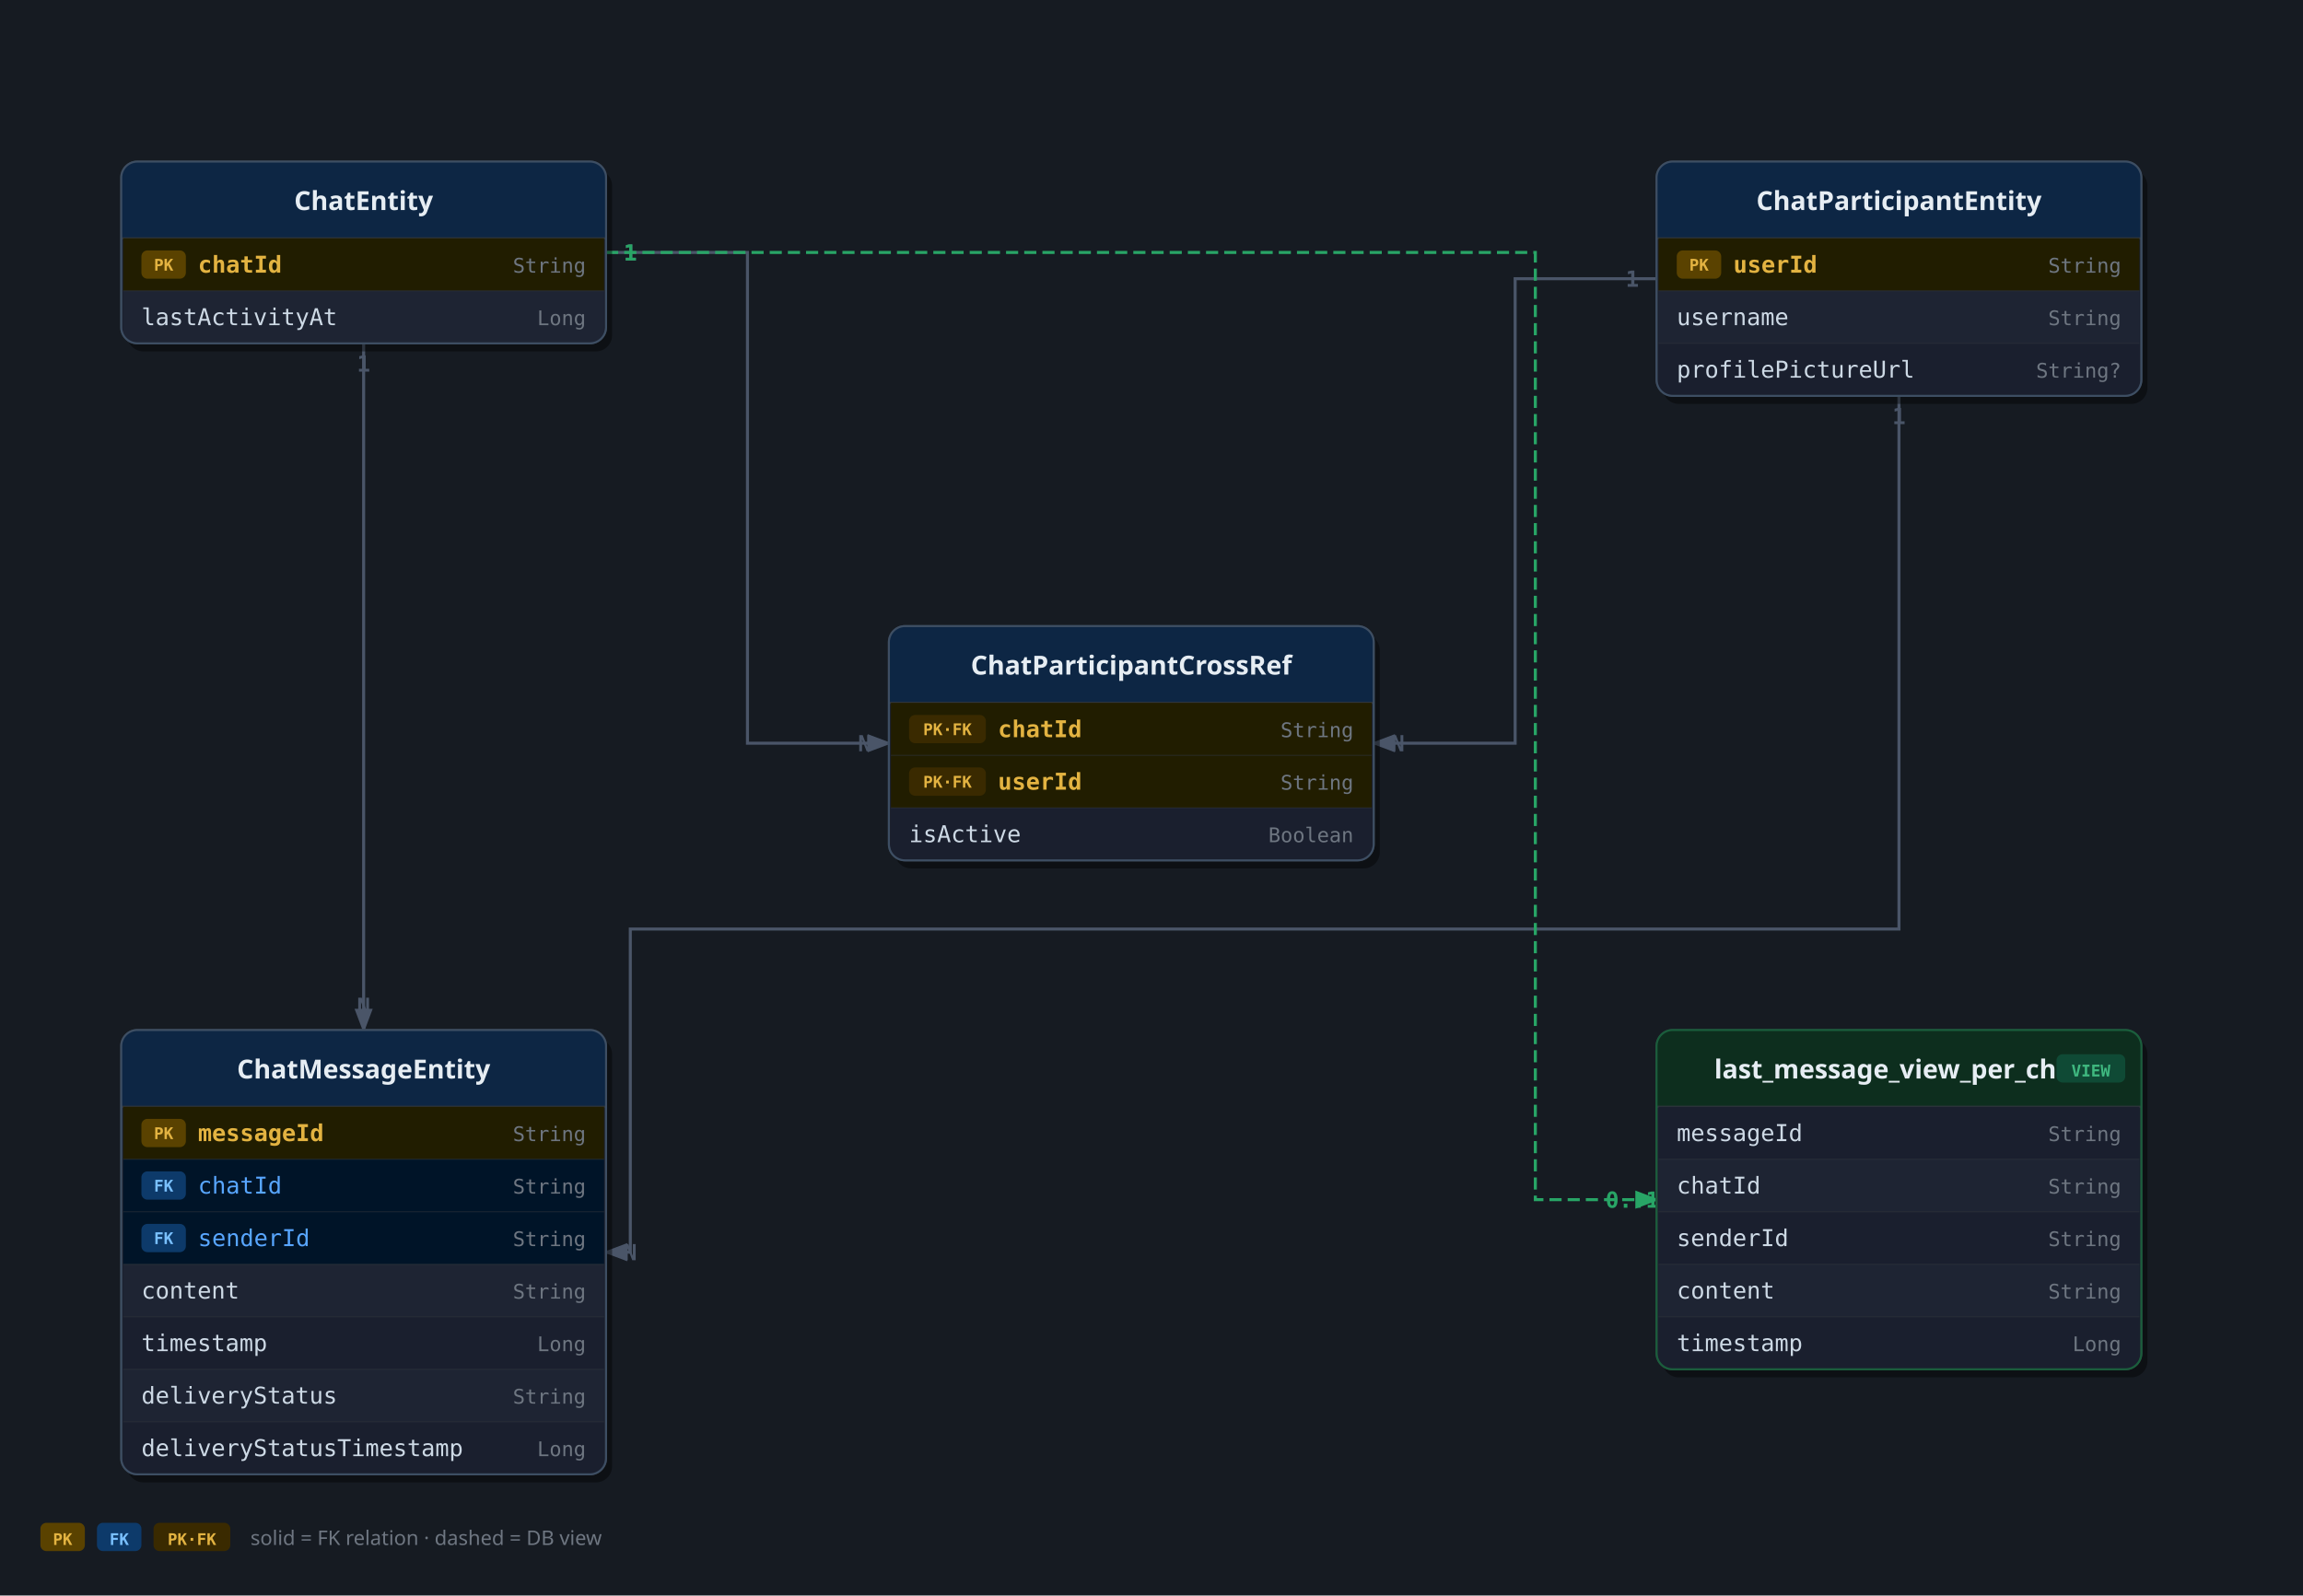
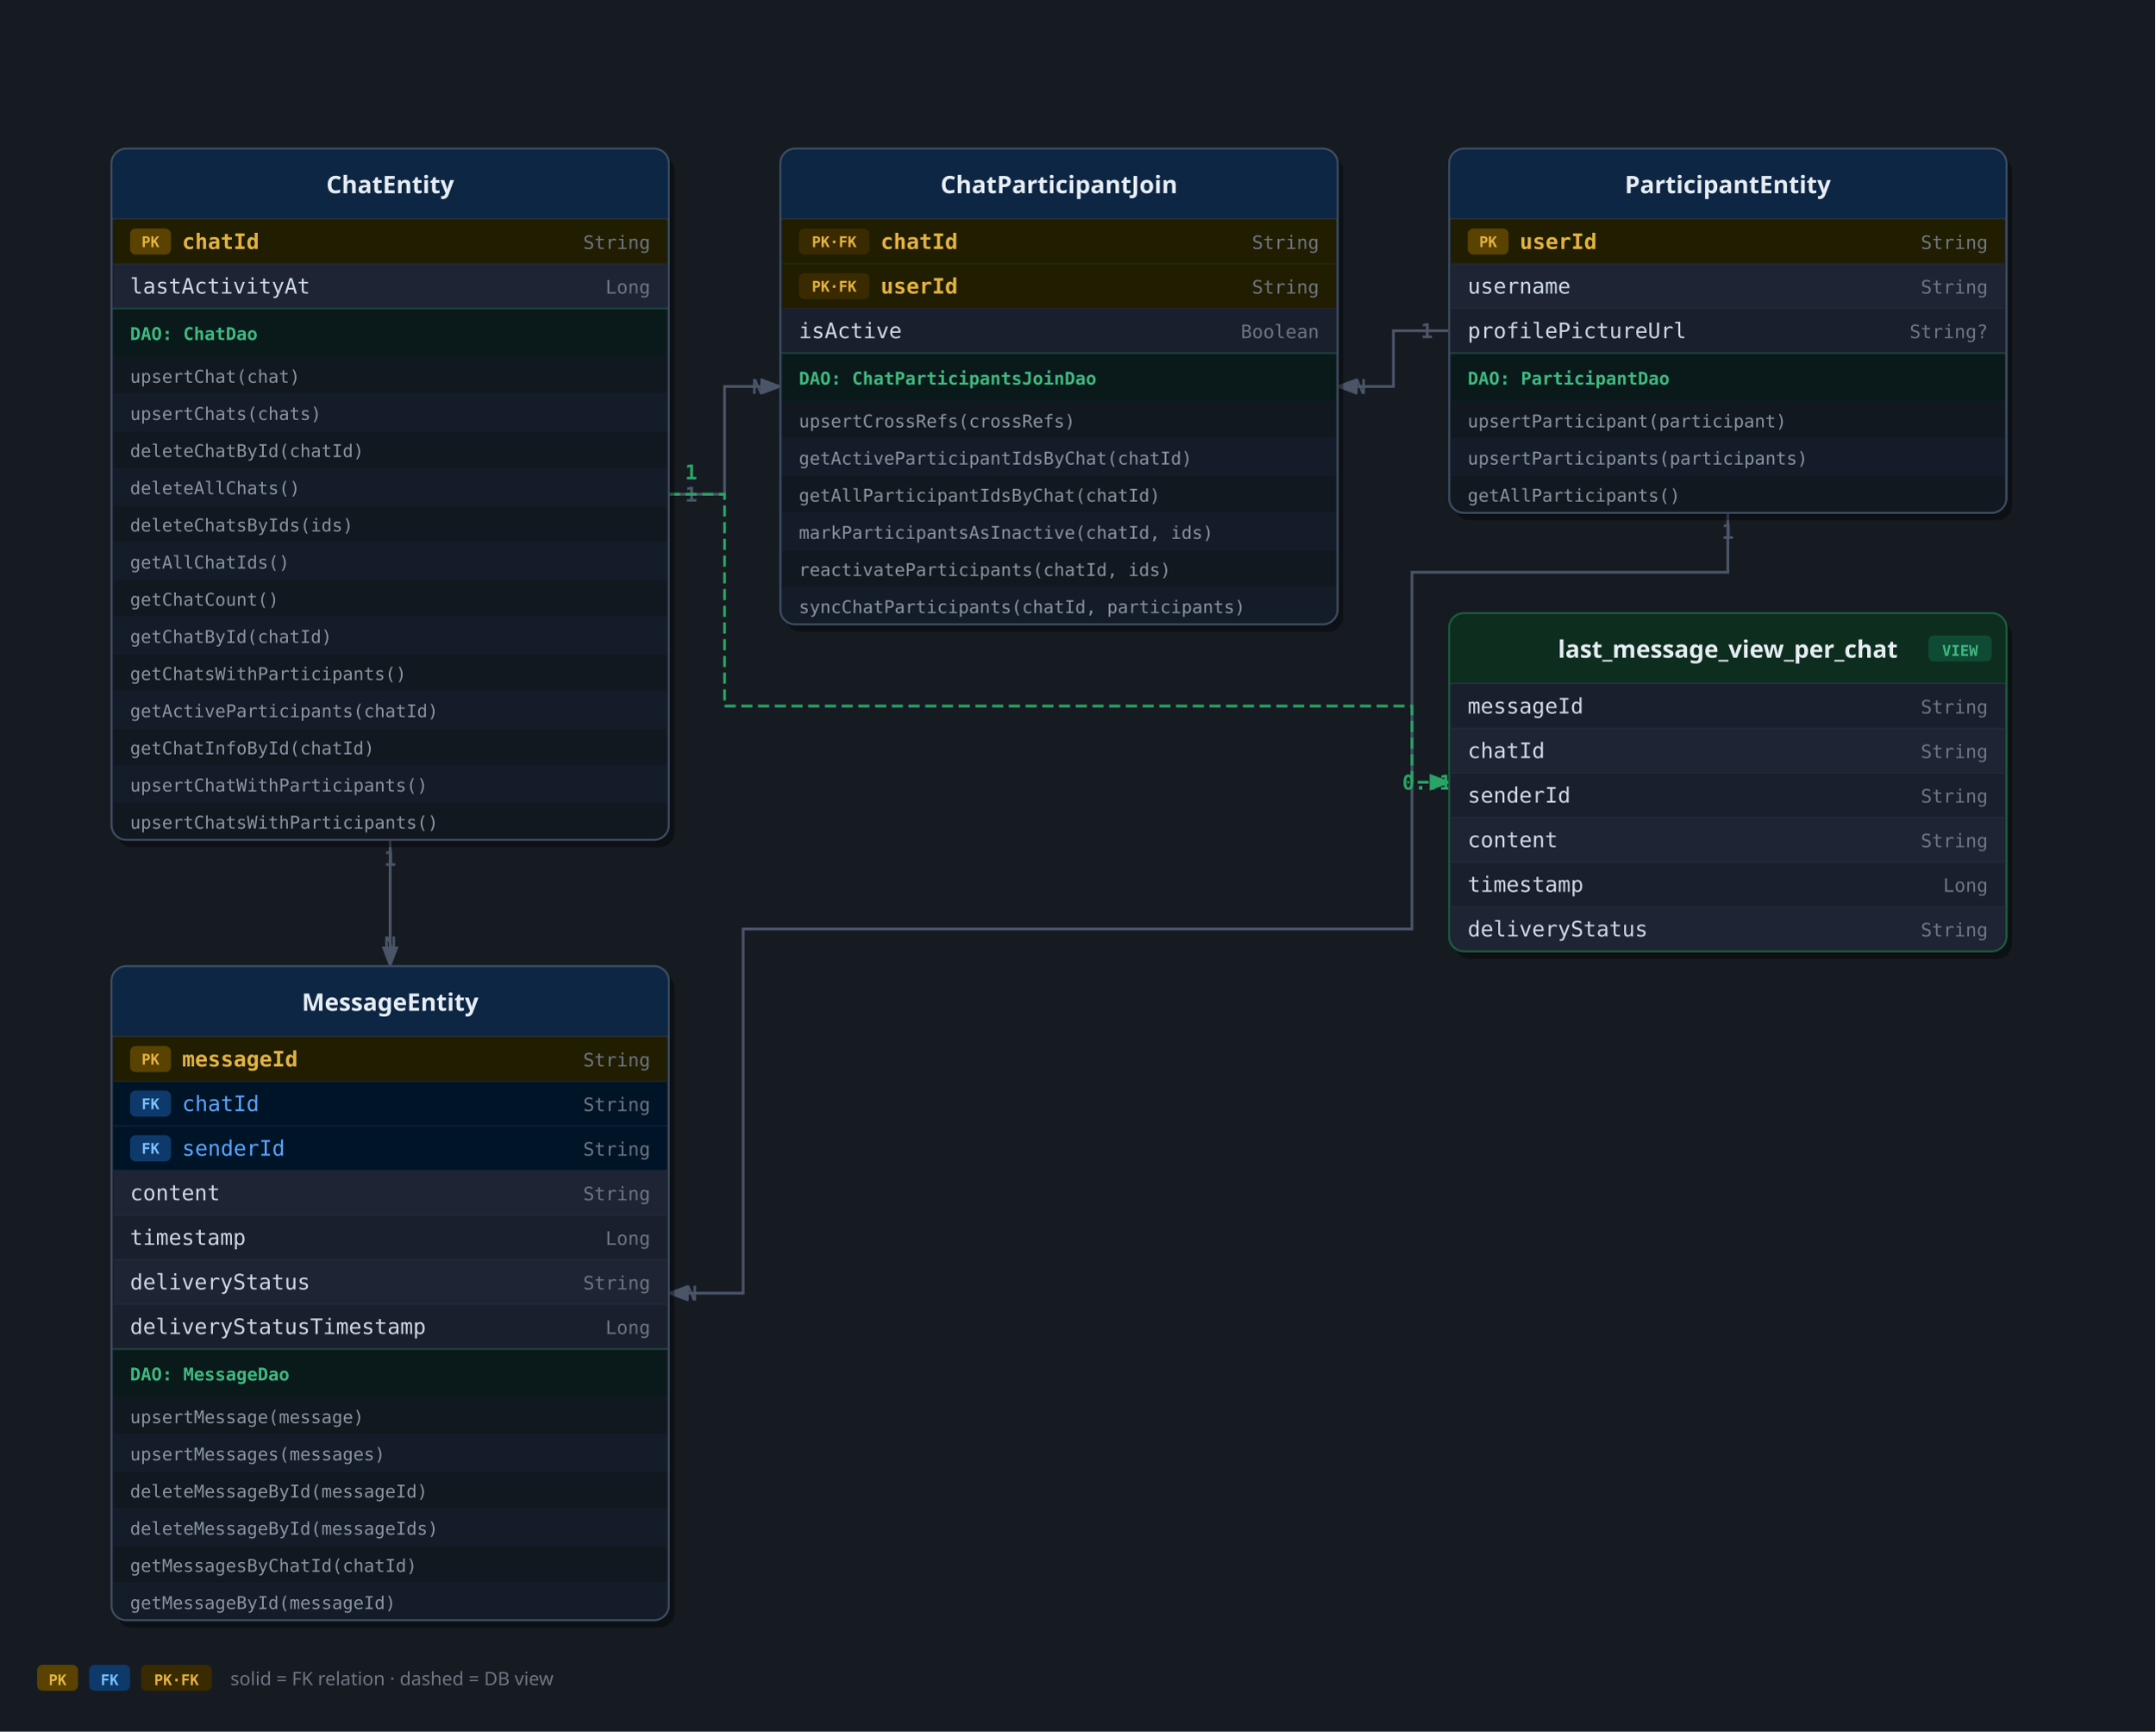
- <svg xmlns="http://www.w3.org/2000/svg" width="1140" height="790" viewBox="0 0 1140 790">
+ <svg xmlns="http://www.w3.org/2000/svg" width="1160" height="932" viewBox="0 0 1160 932">
  <defs>
    <marker id="aFk" markerWidth="8" markerHeight="8" refX="7" refY="3" orient="auto">
      <path d="M0,0 L0,6 L8,3 z" fill="#4a5568" />
    </marker>
    <marker id="aVw" markerWidth="8" markerHeight="8" refX="7" refY="3" orient="auto">
      <path d="M0,0 L0,6 L8,3 z" fill="#28a566" />
    </marker>
    <clipPath id="cchat">
-       <rect x="60" y="80" width="240" height="90" rx="8" />
+       <rect x="60" y="80" width="300" height="372" rx="8" />
    </clipPath>
    <clipPath id="cparticipant">
-       <rect x="820" y="80" width="240" height="116" rx="8" />
-     </clipPath>
-     <clipPath id="ccrossref">
-       <rect x="440" y="310" width="240" height="116" rx="8" />
+       <rect x="780" y="80" width="300" height="196" rx="8" />
+     </clipPath>
+     <clipPath id="cjoin">
+       <rect x="420" y="80" width="300" height="256" rx="8" />
    </clipPath>
    <clipPath id="cmessage">
-       <rect x="60" y="510" width="240" height="220" rx="8" />
+       <rect x="60" y="520" width="300" height="352" rx="8" />
    </clipPath>
    <clipPath id="clastmsg">
-       <rect x="820" y="510" width="240" height="168" rx="8" />
+       <rect x="780" y="330" width="300" height="182" rx="8" />
    </clipPath>
  </defs>
-   <rect width="1140" height="790" fill="#161b22" />
-   <path d="M300,125 L370,125 L370,368 L440,368" stroke="#4a5568" stroke-width="1.5" fill="none" marker-end="url(#aFk)" />
-   <text x="312" y="129" fill="#4a5568" font-size="11" font-family="monospace" font-weight="700" text-anchor="middle">1</text>
-   <text x="428" y="372" fill="#4a5568" font-size="11" font-family="monospace" font-weight="700" text-anchor="middle">N</text>
-   <path d="M820,138 L750,138 L750,368 L680,368" stroke="#4a5568" stroke-width="1.5" fill="none" marker-end="url(#aFk)" />
-   <text x="808" y="142" fill="#4a5568" font-size="11" font-family="monospace" font-weight="700" text-anchor="middle">1</text>
-   <text x="692" y="372" fill="#4a5568" font-size="11" font-family="monospace" font-weight="700" text-anchor="middle">N</text>
-   <path d="M180,170 L180,510" stroke="#4a5568" stroke-width="1.5" fill="none" marker-end="url(#aFk)" />
-   <text x="180" y="184" fill="#4a5568" font-size="11" font-family="monospace" font-weight="700" text-anchor="middle">1</text>
-   <text x="180" y="502" fill="#4a5568" font-size="11" font-family="monospace" font-weight="700" text-anchor="middle">N</text>
-   <path d="M940,196 L940,460 L312,460 L312,620 L300,620" stroke="#4a5568" stroke-width="1.5" fill="none" marker-end="url(#aFk)" />
-   <text x="940" y="210" fill="#4a5568" font-size="11" font-family="monospace" font-weight="700" text-anchor="middle">1</text>
-   <text x="312" y="624" fill="#4a5568" font-size="11" font-family="monospace" font-weight="700" text-anchor="middle">N</text>
-   <path d="M300,125 L760,125 L760,594 L820,594" stroke="#28a566" stroke-width="1.5" fill="none" stroke-dasharray="6,3" marker-end="url(#aVw)" />
-   <text x="312" y="129" fill="#28a566" font-size="11" font-family="monospace" font-weight="700" text-anchor="middle">1</text>
-   <text x="808" y="598" fill="#28a566" font-size="11" font-family="monospace" font-weight="700" text-anchor="middle">0..1</text>
-   <rect x="63" y="84" width="240" height="90" rx="8" fill="#000000" fill-opacity="0.4" />
-   <rect x="60" y="80" width="240" height="90" rx="8" fill="#1a1f2e" stroke="#30363d" stroke-width="1" />
-   <rect x="60" y="80" width="240" height="38" fill="#0d2644" clip-path="url(#cchat)" />
-   <text x="180" y="104" fill="#e6edf3" font-size="13" font-family="system-ui, sans-serif" font-weight="600" text-anchor="middle">ChatEntity</text>
-   <line x1="60" y1="118" x2="300" y2="118" stroke="#30363d" stroke-width="1" />
-   <rect x="61" y="118" width="238" height="26" fill="#211d00" />
-   <rect x="70" y="124" width="22" height="14" rx="3" fill="#5a4200" />
-   <text x="81" y="134" fill="#e3b341" font-size="8" font-family="monospace" font-weight="700" text-anchor="middle">PK</text>
-   <text x="98" y="135" fill="#e3b341" font-size="11.5" font-family="system-ui, monospace, sans-serif" font-weight="600">chatId</text>
-   <text x="290" y="135" fill="#6e7681" font-size="10" font-family="monospace" text-anchor="end">String</text>
-   <rect x="61" y="144" width="238" height="26" fill="#1e2433" clip-path="url(#cchat)" />
-   <line x1="61" y1="144" x2="299" y2="144" stroke="#30363d" stroke-width="0.5" opacity="0.5" />
-   <text x="70" y="161" fill="#cdd9e5" font-size="11.5" font-family="system-ui, monospace, sans-serif" font-weight="400">lastActivityAt</text>
-   <text x="290" y="161" fill="#6e7681" font-size="10" font-family="monospace" text-anchor="end">Long</text>
-   <rect x="60" y="80" width="240" height="90" rx="8" fill="none" stroke="#3d4e63" stroke-width="1" />
-   <rect x="823" y="84" width="240" height="116" rx="8" fill="#000000" fill-opacity="0.4" />
-   <rect x="820" y="80" width="240" height="116" rx="8" fill="#1a1f2e" stroke="#30363d" stroke-width="1" />
-   <rect x="820" y="80" width="240" height="38" fill="#0d2644" clip-path="url(#cparticipant)" />
-   <text x="940" y="104" fill="#e6edf3" font-size="13" font-family="system-ui, sans-serif" font-weight="600" text-anchor="middle">ChatParticipantEntity</text>
-   <line x1="820" y1="118" x2="1060" y2="118" stroke="#30363d" stroke-width="1" />
-   <rect x="821" y="118" width="238" height="26" fill="#211d00" />
-   <rect x="830" y="124" width="22" height="14" rx="3" fill="#5a4200" />
-   <text x="841" y="134" fill="#e3b341" font-size="8" font-family="monospace" font-weight="700" text-anchor="middle">PK</text>
-   <text x="858" y="135" fill="#e3b341" font-size="11.5" font-family="system-ui, monospace, sans-serif" font-weight="600">userId</text>
-   <text x="1050" y="135" fill="#6e7681" font-size="10" font-family="monospace" text-anchor="end">String</text>
-   <rect x="821" y="144" width="238" height="26" fill="#1e2433" />
-   <line x1="821" y1="144" x2="1059" y2="144" stroke="#30363d" stroke-width="0.5" opacity="0.5" />
-   <text x="830" y="161" fill="#cdd9e5" font-size="11.5" font-family="system-ui, monospace, sans-serif" font-weight="400">username</text>
-   <text x="1050" y="161" fill="#6e7681" font-size="10" font-family="monospace" text-anchor="end">String</text>
-   <rect x="821" y="170" width="238" height="26" fill="#1a1f2e" clip-path="url(#cparticipant)" />
-   <line x1="821" y1="170" x2="1059" y2="170" stroke="#30363d" stroke-width="0.5" opacity="0.5" />
-   <text x="830" y="187" fill="#cdd9e5" font-size="11.5" font-family="system-ui, monospace, sans-serif" font-weight="400">profilePictureUrl</text>
-   <text x="1050" y="187" fill="#6e7681" font-size="10" font-family="monospace" text-anchor="end">String?</text>
-   <rect x="820" y="80" width="240" height="116" rx="8" fill="none" stroke="#3d4e63" stroke-width="1" />
-   <rect x="443" y="314" width="240" height="116" rx="8" fill="#000000" fill-opacity="0.4" />
-   <rect x="440" y="310" width="240" height="116" rx="8" fill="#1a1f2e" stroke="#30363d" stroke-width="1" />
-   <rect x="440" y="310" width="240" height="38" fill="#0d2644" clip-path="url(#ccrossref)" />
-   <text x="560" y="334" fill="#e6edf3" font-size="13" font-family="system-ui, sans-serif" font-weight="600" text-anchor="middle">ChatParticipantCrossRef</text>
-   <line x1="440" y1="348" x2="680" y2="348" stroke="#30363d" stroke-width="1" />
-   <rect x="441" y="348" width="238" height="26" fill="#211d00" />
-   <rect x="450" y="354" width="38" height="14" rx="3" fill="#3a2a00" />
-   <text x="469" y="364" fill="#e3b341" font-size="8" font-family="monospace" font-weight="700" text-anchor="middle">PK·FK</text>
-   <text x="494" y="365" fill="#e3b341" font-size="11.5" font-family="system-ui, monospace, sans-serif" font-weight="600">chatId</text>
-   <text x="670" y="365" fill="#6e7681" font-size="10" font-family="monospace" text-anchor="end">String</text>
-   <rect x="441" y="374" width="238" height="26" fill="#211d00" />
-   <line x1="441" y1="374" x2="679" y2="374" stroke="#30363d" stroke-width="0.5" opacity="0.5" />
-   <rect x="450" y="380" width="38" height="14" rx="3" fill="#3a2a00" />
-   <text x="469" y="390" fill="#e3b341" font-size="8" font-family="monospace" font-weight="700" text-anchor="middle">PK·FK</text>
-   <text x="494" y="391" fill="#e3b341" font-size="11.5" font-family="system-ui, monospace, sans-serif" font-weight="600">userId</text>
-   <text x="670" y="391" fill="#6e7681" font-size="10" font-family="monospace" text-anchor="end">String</text>
-   <rect x="441" y="400" width="238" height="26" fill="#1a1f2e" clip-path="url(#ccrossref)" />
-   <line x1="441" y1="400" x2="679" y2="400" stroke="#30363d" stroke-width="0.5" opacity="0.5" />
-   <text x="450" y="417" fill="#cdd9e5" font-size="11.5" font-family="system-ui, monospace, sans-serif" font-weight="400">isActive</text>
-   <text x="670" y="417" fill="#6e7681" font-size="10" font-family="monospace" text-anchor="end">Boolean</text>
-   <rect x="440" y="310" width="240" height="116" rx="8" fill="none" stroke="#3d4e63" stroke-width="1" />
-   <rect x="63" y="514" width="240" height="220" rx="8" fill="#000000" fill-opacity="0.4" />
-   <rect x="60" y="510" width="240" height="220" rx="8" fill="#1a1f2e" stroke="#30363d" stroke-width="1" />
-   <rect x="60" y="510" width="240" height="38" fill="#0d2644" clip-path="url(#cmessage)" />
-   <text x="180" y="534" fill="#e6edf3" font-size="13" font-family="system-ui, sans-serif" font-weight="600" text-anchor="middle">ChatMessageEntity</text>
-   <line x1="60" y1="548" x2="300" y2="548" stroke="#30363d" stroke-width="1" />
-   <rect x="61" y="548" width="238" height="26" fill="#211d00" />
-   <rect x="70" y="554" width="22" height="14" rx="3" fill="#5a4200" />
-   <text x="81" y="564" fill="#e3b341" font-size="8" font-family="monospace" font-weight="700" text-anchor="middle">PK</text>
-   <text x="98" y="565" fill="#e3b341" font-size="11.5" font-family="system-ui, monospace, sans-serif" font-weight="600">messageId</text>
-   <text x="290" y="565" fill="#6e7681" font-size="10" font-family="monospace" text-anchor="end">String</text>
-   <rect x="61" y="574" width="238" height="26" fill="#001428" />
-   <line x1="61" y1="574" x2="299" y2="574" stroke="#30363d" stroke-width="0.5" opacity="0.5" />
-   <rect x="70" y="580" width="22" height="14" rx="3" fill="#0d3a6a" />
-   <text x="81" y="590" fill="#79c0ff" font-size="8" font-family="monospace" font-weight="700" text-anchor="middle">FK</text>
-   <text x="98" y="591" fill="#58a6ff" font-size="11.5" font-family="system-ui, monospace, sans-serif" font-weight="400">chatId</text>
-   <text x="290" y="591" fill="#6e7681" font-size="10" font-family="monospace" text-anchor="end">String</text>
-   <rect x="61" y="600" width="238" height="26" fill="#001428" />
-   <line x1="61" y1="600" x2="299" y2="600" stroke="#30363d" stroke-width="0.5" opacity="0.5" />
-   <rect x="70" y="606" width="22" height="14" rx="3" fill="#0d3a6a" />
-   <text x="81" y="616" fill="#79c0ff" font-size="8" font-family="monospace" font-weight="700" text-anchor="middle">FK</text>
-   <text x="98" y="617" fill="#58a6ff" font-size="11.5" font-family="system-ui, monospace, sans-serif" font-weight="400">senderId</text>
-   <text x="290" y="617" fill="#6e7681" font-size="10" font-family="monospace" text-anchor="end">String</text>
-   <rect x="61" y="626" width="238" height="26" fill="#1e2433" />
-   <line x1="61" y1="626" x2="299" y2="626" stroke="#30363d" stroke-width="0.5" opacity="0.5" />
-   <text x="70" y="643" fill="#cdd9e5" font-size="11.5" font-family="system-ui, monospace, sans-serif" font-weight="400">content</text>
-   <text x="290" y="643" fill="#6e7681" font-size="10" font-family="monospace" text-anchor="end">String</text>
-   <rect x="61" y="652" width="238" height="26" fill="#1a1f2e" />
-   <line x1="61" y1="652" x2="299" y2="652" stroke="#30363d" stroke-width="0.5" opacity="0.5" />
-   <text x="70" y="669" fill="#cdd9e5" font-size="11.5" font-family="system-ui, monospace, sans-serif" font-weight="400">timestamp</text>
-   <text x="290" y="669" fill="#6e7681" font-size="10" font-family="monospace" text-anchor="end">Long</text>
-   <rect x="61" y="678" width="238" height="26" fill="#1e2433" />
-   <line x1="61" y1="678" x2="299" y2="678" stroke="#30363d" stroke-width="0.5" opacity="0.5" />
-   <text x="70" y="695" fill="#cdd9e5" font-size="11.5" font-family="system-ui, monospace, sans-serif" font-weight="400">deliveryStatus</text>
-   <text x="290" y="695" fill="#6e7681" font-size="10" font-family="monospace" text-anchor="end">String</text>
-   <rect x="61" y="704" width="238" height="26" fill="#1a1f2e" clip-path="url(#cmessage)" />
-   <line x1="61" y1="704" x2="299" y2="704" stroke="#30363d" stroke-width="0.5" opacity="0.5" />
-   <text x="70" y="721" fill="#cdd9e5" font-size="11.5" font-family="system-ui, monospace, sans-serif" font-weight="400">deliveryStatusTimestamp</text>
-   <text x="290" y="721" fill="#6e7681" font-size="10" font-family="monospace" text-anchor="end">Long</text>
-   <rect x="60" y="510" width="240" height="220" rx="8" fill="none" stroke="#3d4e63" stroke-width="1" />
-   <rect x="823" y="514" width="240" height="168" rx="8" fill="#000000" fill-opacity="0.4" />
-   <rect x="820" y="510" width="240" height="168" rx="8" fill="#1a1f2e" stroke="#30363d" stroke-width="1" />
-   <rect x="820" y="510" width="240" height="38" fill="#0d2e1e" clip-path="url(#clastmsg)" />
-   <text x="940" y="534" fill="#e6edf3" font-size="13" font-family="system-ui, sans-serif" font-weight="600" text-anchor="middle">last_message_view_per_chat</text>
-   <rect x="1018" y="522" width="34" height="14" rx="3" fill="#0f4a35" />
-   <text x="1035" y="533" fill="#3fb980" font-size="8" font-family="monospace" font-weight="700" text-anchor="middle">VIEW</text>
-   <line x1="820" y1="548" x2="1060" y2="548" stroke="#30363d" stroke-width="1" />
-   <rect x="821" y="548" width="238" height="26" fill="#1a1f2e" />
-   <text x="830" y="565" fill="#cdd9e5" font-size="11.5" font-family="system-ui, monospace, sans-serif" font-weight="400">messageId</text>
-   <text x="1050" y="565" fill="#6e7681" font-size="10" font-family="monospace" text-anchor="end">String</text>
-   <rect x="821" y="574" width="238" height="26" fill="#1e2433" />
-   <line x1="821" y1="574" x2="1059" y2="574" stroke="#30363d" stroke-width="0.5" opacity="0.5" />
-   <text x="830" y="591" fill="#cdd9e5" font-size="11.5" font-family="system-ui, monospace, sans-serif" font-weight="400">chatId</text>
-   <text x="1050" y="591" fill="#6e7681" font-size="10" font-family="monospace" text-anchor="end">String</text>
-   <rect x="821" y="600" width="238" height="26" fill="#1a1f2e" />
-   <line x1="821" y1="600" x2="1059" y2="600" stroke="#30363d" stroke-width="0.5" opacity="0.5" />
-   <text x="830" y="617" fill="#cdd9e5" font-size="11.5" font-family="system-ui, monospace, sans-serif" font-weight="400">senderId</text>
-   <text x="1050" y="617" fill="#6e7681" font-size="10" font-family="monospace" text-anchor="end">String</text>
-   <rect x="821" y="626" width="238" height="26" fill="#1e2433" />
-   <line x1="821" y1="626" x2="1059" y2="626" stroke="#30363d" stroke-width="0.5" opacity="0.5" />
-   <text x="830" y="643" fill="#cdd9e5" font-size="11.5" font-family="system-ui, monospace, sans-serif" font-weight="400">content</text>
-   <text x="1050" y="643" fill="#6e7681" font-size="10" font-family="monospace" text-anchor="end">String</text>
-   <rect x="821" y="652" width="238" height="26" fill="#1a1f2e" clip-path="url(#clastmsg)" />
-   <line x1="821" y1="652" x2="1059" y2="652" stroke="#30363d" stroke-width="0.5" opacity="0.5" />
-   <text x="830" y="669" fill="#cdd9e5" font-size="11.5" font-family="system-ui, monospace, sans-serif" font-weight="400">timestamp</text>
-   <text x="1050" y="669" fill="#6e7681" font-size="10" font-family="monospace" text-anchor="end">Long</text>
-   <rect x="820" y="510" width="240" height="168" rx="8" fill="none" stroke="#1a5e3c" stroke-width="1" />
-   <rect x="20" y="754" width="22" height="14" rx="3" fill="#5a4200" />
-   <text x="31" y="765" fill="#e3b341" font-size="8" font-family="monospace" font-weight="700" text-anchor="middle">PK</text>
-   <rect x="48" y="754" width="22" height="14" rx="3" fill="#0d3a6a" />
-   <text x="59" y="765" fill="#79c0ff" font-size="8" font-family="monospace" font-weight="700" text-anchor="middle">FK</text>
-   <rect x="76" y="754" width="38" height="14" rx="3" fill="#3a2a00" />
-   <text x="95" y="765" fill="#e3b341" font-size="8" font-family="monospace" font-weight="700" text-anchor="middle">PK·FK</text>
-   <text x="124" y="765" fill="#6e7681" font-size="10" font-family="system-ui, sans-serif">solid = FK relation · dashed = DB view</text>
+   <rect width="1160" height="932" fill="#161b22" />
+   <path d="M360,266 L390,266 L390,208 L420,208" stroke="#4a5568" stroke-width="1.5" fill="none" marker-end="url(#aFk)" />
+   <text x="372" y="270" fill="#4a5568" font-size="11" font-family="monospace" font-weight="700" text-anchor="middle">1</text>
+   <text x="408" y="212" fill="#4a5568" font-size="11" font-family="monospace" font-weight="700" text-anchor="middle">N</text>
+   <path d="M780,178 L750,178 L750,208 L720,208" stroke="#4a5568" stroke-width="1.5" fill="none" marker-end="url(#aFk)" />
+   <text x="768" y="182" fill="#4a5568" font-size="11" font-family="monospace" font-weight="700" text-anchor="middle">1</text>
+   <text x="732" y="212" fill="#4a5568" font-size="11" font-family="monospace" font-weight="700" text-anchor="middle">N</text>
+   <path d="M210,452 L210,520" stroke="#4a5568" stroke-width="1.5" fill="none" marker-end="url(#aFk)" />
+   <text x="210" y="466" fill="#4a5568" font-size="11" font-family="monospace" font-weight="700" text-anchor="middle">1</text>
+   <text x="210" y="512" fill="#4a5568" font-size="11" font-family="monospace" font-weight="700" text-anchor="middle">N</text>
+   <path d="M930,276 L930,308 L760,308 L760,500 L400,500 L400,696 L360,696" stroke="#4a5568" stroke-width="1.5" fill="none" marker-end="url(#aFk)" />
+   <text x="930" y="290" fill="#4a5568" font-size="11" font-family="monospace" font-weight="700" text-anchor="middle">1</text>
+   <text x="372" y="700" fill="#4a5568" font-size="11" font-family="monospace" font-weight="700" text-anchor="middle">N</text>
+   <path d="M360,266 L390,266 L390,380 L760,380 L760,421 L780,421" stroke="#28a566" stroke-width="1.5" fill="none" stroke-dasharray="6,3" marker-end="url(#aVw)" />
+   <text x="372" y="258" fill="#28a566" font-size="11" font-family="monospace" font-weight="700" text-anchor="middle">1</text>
+   <text x="768" y="425" fill="#28a566" font-size="11" font-family="monospace" font-weight="700" text-anchor="middle">0..1</text>
+   <rect x="63" y="84" width="300" height="372" rx="8" fill="#000000" fill-opacity="0.4" />
+   <rect x="60" y="80" width="300" height="372" rx="8" fill="#1a1f2e" stroke="#30363d" stroke-width="1" />
+   <rect x="60" y="80" width="300" height="38" fill="#0d2644" clip-path="url(#cchat)" />
+   <text x="210" y="104" fill="#e6edf3" font-size="13" font-family="system-ui, sans-serif" font-weight="600" text-anchor="middle">ChatEntity</text>
+   <line x1="60" y1="118" x2="360" y2="118" stroke="#30363d" stroke-width="1" />
+   <rect x="61" y="118" width="298" height="24" fill="#211d00" />
+   <rect x="70" y="123" width="22" height="14" rx="3" fill="#5a4200" />
+   <text x="81" y="133" fill="#e3b341" font-size="8" font-family="monospace" font-weight="700" text-anchor="middle">PK</text>
+   <text x="98" y="134" fill="#e3b341" font-size="11.5" font-family="system-ui, monospace, sans-serif" font-weight="600">chatId</text>
+   <text x="350" y="134" fill="#6e7681" font-size="10" font-family="monospace" text-anchor="end">String</text>
+   <rect x="61" y="142" width="298" height="24" fill="#1e2433" />
+   <line x1="61" y1="142" x2="359" y2="142" stroke="#30363d" stroke-width="0.5" opacity="0.5" />
+   <text x="70" y="158" fill="#cdd9e5" font-size="11.5" font-family="system-ui, monospace, sans-serif" font-weight="400">lastActivityAt</text>
+   <text x="350" y="158" fill="#6e7681" font-size="10" font-family="monospace" text-anchor="end">Long</text>
+   <rect x="61" y="166" width="298" height="26" fill="#0a1a1a" />
+   <line x1="60" y1="166" x2="360" y2="166" stroke="#1e4040" stroke-width="1" />
+   <text x="70" y="183" fill="#3fb980" font-size="9.5" font-family="monospace" font-weight="700">DAO: ChatDao</text>
+   <rect x="61" y="192" width="298" height="20" fill="#111820" />
+   <text x="70" y="206" fill="#8b949e" font-size="9.5" font-family="monospace">upsertChat(chat)</text>
+   <rect x="61" y="212" width="298" height="20" fill="#131c28" />
+   <line x1="61" y1="212" x2="359" y2="212" stroke="#1e2433" stroke-width="0.4" opacity="0.4" />
+   <text x="70" y="226" fill="#8b949e" font-size="9.5" font-family="monospace">upsertChats(chats)</text>
+   <rect x="61" y="232" width="298" height="20" fill="#111820" />
+   <line x1="61" y1="232" x2="359" y2="232" stroke="#1e2433" stroke-width="0.4" opacity="0.4" />
+   <text x="70" y="246" fill="#8b949e" font-size="9.5" font-family="monospace">deleteChatById(chatId)</text>
+   <rect x="61" y="252" width="298" height="20" fill="#131c28" />
+   <line x1="61" y1="252" x2="359" y2="252" stroke="#1e2433" stroke-width="0.4" opacity="0.4" />
+   <text x="70" y="266" fill="#8b949e" font-size="9.5" font-family="monospace">deleteAllChats()</text>
+   <rect x="61" y="272" width="298" height="20" fill="#111820" />
+   <line x1="61" y1="272" x2="359" y2="272" stroke="#1e2433" stroke-width="0.4" opacity="0.4" />
+   <text x="70" y="286" fill="#8b949e" font-size="9.5" font-family="monospace">deleteChatsByIds(ids)</text>
+   <rect x="61" y="292" width="298" height="20" fill="#131c28" />
+   <line x1="61" y1="292" x2="359" y2="292" stroke="#1e2433" stroke-width="0.4" opacity="0.4" />
+   <text x="70" y="306" fill="#8b949e" font-size="9.5" font-family="monospace">getAllChatIds()</text>
+   <rect x="61" y="312" width="298" height="20" fill="#111820" />
+   <line x1="61" y1="312" x2="359" y2="312" stroke="#1e2433" stroke-width="0.4" opacity="0.4" />
+   <text x="70" y="326" fill="#8b949e" font-size="9.5" font-family="monospace">getChatCount()</text>
+   <rect x="61" y="332" width="298" height="20" fill="#131c28" />
+   <line x1="61" y1="332" x2="359" y2="332" stroke="#1e2433" stroke-width="0.4" opacity="0.4" />
+   <text x="70" y="346" fill="#8b949e" font-size="9.5" font-family="monospace">getChatById(chatId)</text>
+   <rect x="61" y="352" width="298" height="20" fill="#111820" />
+   <line x1="61" y1="352" x2="359" y2="352" stroke="#1e2433" stroke-width="0.4" opacity="0.4" />
+   <text x="70" y="366" fill="#8b949e" font-size="9.5" font-family="monospace">getChatsWithParticipants()</text>
+   <rect x="61" y="372" width="298" height="20" fill="#131c28" />
+   <line x1="61" y1="372" x2="359" y2="372" stroke="#1e2433" stroke-width="0.4" opacity="0.4" />
+   <text x="70" y="386" fill="#8b949e" font-size="9.5" font-family="monospace">getActiveParticipants(chatId)</text>
+   <rect x="61" y="392" width="298" height="20" fill="#111820" />
+   <line x1="61" y1="392" x2="359" y2="392" stroke="#1e2433" stroke-width="0.4" opacity="0.4" />
+   <text x="70" y="406" fill="#8b949e" font-size="9.5" font-family="monospace">getChatInfoById(chatId)</text>
+   <rect x="61" y="412" width="298" height="20" fill="#131c28" />
+   <line x1="61" y1="412" x2="359" y2="412" stroke="#1e2433" stroke-width="0.4" opacity="0.4" />
+   <text x="70" y="426" fill="#8b949e" font-size="9.5" font-family="monospace">upsertChatWithParticipants()</text>
+   <rect x="61" y="432" width="298" height="20" fill="#111820" clip-path="url(#cchat)" />
+   <line x1="61" y1="432" x2="359" y2="432" stroke="#1e2433" stroke-width="0.4" opacity="0.4" />
+   <text x="70" y="446" fill="#8b949e" font-size="9.5" font-family="monospace">upsertChatsWithParticipants()</text>
+   <rect x="60" y="80" width="300" height="372" rx="8" fill="none" stroke="#3d4e63" stroke-width="1" />
+   <rect x="783" y="84" width="300" height="196" rx="8" fill="#000000" fill-opacity="0.4" />
+   <rect x="780" y="80" width="300" height="196" rx="8" fill="#1a1f2e" stroke="#30363d" stroke-width="1" />
+   <rect x="780" y="80" width="300" height="38" fill="#0d2644" clip-path="url(#cparticipant)" />
+   <text x="930" y="104" fill="#e6edf3" font-size="13" font-family="system-ui, sans-serif" font-weight="600" text-anchor="middle">ParticipantEntity</text>
+   <line x1="780" y1="118" x2="1080" y2="118" stroke="#30363d" stroke-width="1" />
+   <rect x="781" y="118" width="298" height="24" fill="#211d00" />
+   <rect x="790" y="123" width="22" height="14" rx="3" fill="#5a4200" />
+   <text x="801" y="133" fill="#e3b341" font-size="8" font-family="monospace" font-weight="700" text-anchor="middle">PK</text>
+   <text x="818" y="134" fill="#e3b341" font-size="11.5" font-family="system-ui, monospace, sans-serif" font-weight="600">userId</text>
+   <text x="1070" y="134" fill="#6e7681" font-size="10" font-family="monospace" text-anchor="end">String</text>
+   <rect x="781" y="142" width="298" height="24" fill="#1e2433" />
+   <line x1="781" y1="142" x2="1079" y2="142" stroke="#30363d" stroke-width="0.5" opacity="0.5" />
+   <text x="790" y="158" fill="#cdd9e5" font-size="11.5" font-family="system-ui, monospace, sans-serif" font-weight="400">username</text>
+   <text x="1070" y="158" fill="#6e7681" font-size="10" font-family="monospace" text-anchor="end">String</text>
+   <rect x="781" y="166" width="298" height="24" fill="#1a1f2e" />
+   <line x1="781" y1="166" x2="1079" y2="166" stroke="#30363d" stroke-width="0.5" opacity="0.5" />
+   <text x="790" y="182" fill="#cdd9e5" font-size="11.5" font-family="system-ui, monospace, sans-serif" font-weight="400">profilePictureUrl</text>
+   <text x="1070" y="182" fill="#6e7681" font-size="10" font-family="monospace" text-anchor="end">String?</text>
+   <rect x="781" y="190" width="298" height="26" fill="#0a1a1a" />
+   <line x1="780" y1="190" x2="1080" y2="190" stroke="#1e4040" stroke-width="1" />
+   <text x="790" y="207" fill="#3fb980" font-size="9.5" font-family="monospace" font-weight="700">DAO: ParticipantDao</text>
+   <rect x="781" y="216" width="298" height="20" fill="#111820" />
+   <text x="790" y="230" fill="#8b949e" font-size="9.5" font-family="monospace">upsertParticipant(participant)</text>
+   <rect x="781" y="236" width="298" height="20" fill="#131c28" />
+   <line x1="781" y1="236" x2="1079" y2="236" stroke="#1e2433" stroke-width="0.4" opacity="0.4" />
+   <text x="790" y="250" fill="#8b949e" font-size="9.5" font-family="monospace">upsertParticipants(participants)</text>
+   <rect x="781" y="256" width="298" height="20" fill="#111820" clip-path="url(#cparticipant)" />
+   <line x1="781" y1="256" x2="1079" y2="256" stroke="#1e2433" stroke-width="0.4" opacity="0.4" />
+   <text x="790" y="270" fill="#8b949e" font-size="9.5" font-family="monospace">getAllParticipants()</text>
+   <rect x="780" y="80" width="300" height="196" rx="8" fill="none" stroke="#3d4e63" stroke-width="1" />
+   <rect x="423" y="84" width="300" height="256" rx="8" fill="#000000" fill-opacity="0.4" />
+   <rect x="420" y="80" width="300" height="256" rx="8" fill="#1a1f2e" stroke="#30363d" stroke-width="1" />
+   <rect x="420" y="80" width="300" height="38" fill="#0d2644" clip-path="url(#cjoin)" />
+   <text x="570" y="104" fill="#e6edf3" font-size="13" font-family="system-ui, sans-serif" font-weight="600" text-anchor="middle">ChatParticipantJoin</text>
+   <line x1="420" y1="118" x2="720" y2="118" stroke="#30363d" stroke-width="1" />
+   <rect x="421" y="118" width="298" height="24" fill="#211d00" />
+   <rect x="430" y="123" width="38" height="14" rx="3" fill="#3a2a00" />
+   <text x="449" y="133" fill="#e3b341" font-size="8" font-family="monospace" font-weight="700" text-anchor="middle">PK·FK</text>
+   <text x="474" y="134" fill="#e3b341" font-size="11.5" font-family="system-ui, monospace, sans-serif" font-weight="600">chatId</text>
+   <text x="710" y="134" fill="#6e7681" font-size="10" font-family="monospace" text-anchor="end">String</text>
+   <rect x="421" y="142" width="298" height="24" fill="#211d00" />
+   <line x1="421" y1="142" x2="719" y2="142" stroke="#30363d" stroke-width="0.5" opacity="0.5" />
+   <rect x="430" y="147" width="38" height="14" rx="3" fill="#3a2a00" />
+   <text x="449" y="157" fill="#e3b341" font-size="8" font-family="monospace" font-weight="700" text-anchor="middle">PK·FK</text>
+   <text x="474" y="158" fill="#e3b341" font-size="11.5" font-family="system-ui, monospace, sans-serif" font-weight="600">userId</text>
+   <text x="710" y="158" fill="#6e7681" font-size="10" font-family="monospace" text-anchor="end">String</text>
+   <rect x="421" y="166" width="298" height="24" fill="#1a1f2e" />
+   <line x1="421" y1="166" x2="719" y2="166" stroke="#30363d" stroke-width="0.5" opacity="0.5" />
+   <text x="430" y="182" fill="#cdd9e5" font-size="11.5" font-family="system-ui, monospace, sans-serif" font-weight="400">isActive</text>
+   <text x="710" y="182" fill="#6e7681" font-size="10" font-family="monospace" text-anchor="end">Boolean</text>
+   <rect x="421" y="190" width="298" height="26" fill="#0a1a1a" />
+   <line x1="420" y1="190" x2="720" y2="190" stroke="#1e4040" stroke-width="1" />
+   <text x="430" y="207" fill="#3fb980" font-size="9.5" font-family="monospace" font-weight="700">DAO: ChatParticipantsJoinDao</text>
+   <rect x="421" y="216" width="298" height="20" fill="#111820" />
+   <text x="430" y="230" fill="#8b949e" font-size="9.5" font-family="monospace">upsertCrossRefs(crossRefs)</text>
+   <rect x="421" y="236" width="298" height="20" fill="#131c28" />
+   <line x1="421" y1="236" x2="719" y2="236" stroke="#1e2433" stroke-width="0.4" opacity="0.4" />
+   <text x="430" y="250" fill="#8b949e" font-size="9.5" font-family="monospace">getActiveParticipantIdsByChat(chatId)</text>
+   <rect x="421" y="256" width="298" height="20" fill="#111820" />
+   <line x1="421" y1="256" x2="719" y2="256" stroke="#1e2433" stroke-width="0.4" opacity="0.4" />
+   <text x="430" y="270" fill="#8b949e" font-size="9.5" font-family="monospace">getAllParticipantIdsByChat(chatId)</text>
+   <rect x="421" y="276" width="298" height="20" fill="#131c28" />
+   <line x1="421" y1="276" x2="719" y2="276" stroke="#1e2433" stroke-width="0.4" opacity="0.4" />
+   <text x="430" y="290" fill="#8b949e" font-size="9.5" font-family="monospace">markParticipantsAsInactive(chatId, ids)</text>
+   <rect x="421" y="296" width="298" height="20" fill="#111820" />
+   <line x1="421" y1="296" x2="719" y2="296" stroke="#1e2433" stroke-width="0.4" opacity="0.4" />
+   <text x="430" y="310" fill="#8b949e" font-size="9.5" font-family="monospace">reactivateParticipants(chatId, ids)</text>
+   <rect x="421" y="316" width="298" height="20" fill="#131c28" clip-path="url(#cjoin)" />
+   <line x1="421" y1="316" x2="719" y2="316" stroke="#1e2433" stroke-width="0.4" opacity="0.4" />
+   <text x="430" y="330" fill="#8b949e" font-size="9.5" font-family="monospace">syncChatParticipants(chatId, participants)</text>
+   <rect x="420" y="80" width="300" height="256" rx="8" fill="none" stroke="#3d4e63" stroke-width="1" />
+   <rect x="63" y="524" width="300" height="352" rx="8" fill="#000000" fill-opacity="0.4" />
+   <rect x="60" y="520" width="300" height="352" rx="8" fill="#1a1f2e" stroke="#30363d" stroke-width="1" />
+   <rect x="60" y="520" width="300" height="38" fill="#0d2644" clip-path="url(#cmessage)" />
+   <text x="210" y="544" fill="#e6edf3" font-size="13" font-family="system-ui, sans-serif" font-weight="600" text-anchor="middle">MessageEntity</text>
+   <line x1="60" y1="558" x2="360" y2="558" stroke="#30363d" stroke-width="1" />
+   <rect x="61" y="558" width="298" height="24" fill="#211d00" />
+   <rect x="70" y="563" width="22" height="14" rx="3" fill="#5a4200" />
+   <text x="81" y="573" fill="#e3b341" font-size="8" font-family="monospace" font-weight="700" text-anchor="middle">PK</text>
+   <text x="98" y="574" fill="#e3b341" font-size="11.5" font-family="system-ui, monospace, sans-serif" font-weight="600">messageId</text>
+   <text x="350" y="574" fill="#6e7681" font-size="10" font-family="monospace" text-anchor="end">String</text>
+   <rect x="61" y="582" width="298" height="24" fill="#001428" />
+   <line x1="61" y1="582" x2="359" y2="582" stroke="#30363d" stroke-width="0.5" opacity="0.5" />
+   <rect x="70" y="587" width="22" height="14" rx="3" fill="#0d3a6a" />
+   <text x="81" y="597" fill="#79c0ff" font-size="8" font-family="monospace" font-weight="700" text-anchor="middle">FK</text>
+   <text x="98" y="598" fill="#58a6ff" font-size="11.5" font-family="system-ui, monospace, sans-serif" font-weight="400">chatId</text>
+   <text x="350" y="598" fill="#6e7681" font-size="10" font-family="monospace" text-anchor="end">String</text>
+   <rect x="61" y="606" width="298" height="24" fill="#001428" />
+   <line x1="61" y1="606" x2="359" y2="606" stroke="#30363d" stroke-width="0.5" opacity="0.5" />
+   <rect x="70" y="611" width="22" height="14" rx="3" fill="#0d3a6a" />
+   <text x="81" y="621" fill="#79c0ff" font-size="8" font-family="monospace" font-weight="700" text-anchor="middle">FK</text>
+   <text x="98" y="622" fill="#58a6ff" font-size="11.5" font-family="system-ui, monospace, sans-serif" font-weight="400">senderId</text>
+   <text x="350" y="622" fill="#6e7681" font-size="10" font-family="monospace" text-anchor="end">String</text>
+   <rect x="61" y="630" width="298" height="24" fill="#1e2433" />
+   <line x1="61" y1="630" x2="359" y2="630" stroke="#30363d" stroke-width="0.5" opacity="0.5" />
+   <text x="70" y="646" fill="#cdd9e5" font-size="11.5" font-family="system-ui, monospace, sans-serif" font-weight="400">content</text>
+   <text x="350" y="646" fill="#6e7681" font-size="10" font-family="monospace" text-anchor="end">String</text>
+   <rect x="61" y="654" width="298" height="24" fill="#1a1f2e" />
+   <line x1="61" y1="654" x2="359" y2="654" stroke="#30363d" stroke-width="0.5" opacity="0.5" />
+   <text x="70" y="670" fill="#cdd9e5" font-size="11.5" font-family="system-ui, monospace, sans-serif" font-weight="400">timestamp</text>
+   <text x="350" y="670" fill="#6e7681" font-size="10" font-family="monospace" text-anchor="end">Long</text>
+   <rect x="61" y="678" width="298" height="24" fill="#1e2433" />
+   <line x1="61" y1="678" x2="359" y2="678" stroke="#30363d" stroke-width="0.5" opacity="0.5" />
+   <text x="70" y="694" fill="#cdd9e5" font-size="11.5" font-family="system-ui, monospace, sans-serif" font-weight="400">deliveryStatus</text>
+   <text x="350" y="694" fill="#6e7681" font-size="10" font-family="monospace" text-anchor="end">String</text>
+   <rect x="61" y="702" width="298" height="24" fill="#1a1f2e" />
+   <line x1="61" y1="702" x2="359" y2="702" stroke="#30363d" stroke-width="0.5" opacity="0.5" />
+   <text x="70" y="718" fill="#cdd9e5" font-size="11.5" font-family="system-ui, monospace, sans-serif" font-weight="400">deliveryStatusTimestamp</text>
+   <text x="350" y="718" fill="#6e7681" font-size="10" font-family="monospace" text-anchor="end">Long</text>
+   <rect x="61" y="726" width="298" height="26" fill="#0a1a1a" />
+   <line x1="60" y1="726" x2="360" y2="726" stroke="#1e4040" stroke-width="1" />
+   <text x="70" y="743" fill="#3fb980" font-size="9.5" font-family="monospace" font-weight="700">DAO: MessageDao</text>
+   <rect x="61" y="752" width="298" height="20" fill="#111820" />
+   <text x="70" y="766" fill="#8b949e" font-size="9.5" font-family="monospace">upsertMessage(message)</text>
+   <rect x="61" y="772" width="298" height="20" fill="#131c28" />
+   <line x1="61" y1="772" x2="359" y2="772" stroke="#1e2433" stroke-width="0.4" opacity="0.4" />
+   <text x="70" y="786" fill="#8b949e" font-size="9.5" font-family="monospace">upsertMessages(messages)</text>
+   <rect x="61" y="792" width="298" height="20" fill="#111820" />
+   <line x1="61" y1="792" x2="359" y2="792" stroke="#1e2433" stroke-width="0.4" opacity="0.4" />
+   <text x="70" y="806" fill="#8b949e" font-size="9.5" font-family="monospace">deleteMessageById(messageId)</text>
+   <rect x="61" y="812" width="298" height="20" fill="#131c28" />
+   <line x1="61" y1="812" x2="359" y2="812" stroke="#1e2433" stroke-width="0.4" opacity="0.4" />
+   <text x="70" y="826" fill="#8b949e" font-size="9.5" font-family="monospace">deleteMessageById(messageIds)</text>
+   <rect x="61" y="832" width="298" height="20" fill="#111820" />
+   <line x1="61" y1="832" x2="359" y2="832" stroke="#1e2433" stroke-width="0.4" opacity="0.4" />
+   <text x="70" y="846" fill="#8b949e" font-size="9.5" font-family="monospace">getMessagesByChatId(chatId)</text>
+   <rect x="61" y="852" width="298" height="20" fill="#131c28" clip-path="url(#cmessage)" />
+   <line x1="61" y1="852" x2="359" y2="852" stroke="#1e2433" stroke-width="0.4" opacity="0.4" />
+   <text x="70" y="866" fill="#8b949e" font-size="9.5" font-family="monospace">getMessageById(messageId)</text>
+   <rect x="60" y="520" width="300" height="352" rx="8" fill="none" stroke="#3d4e63" stroke-width="1" />
+   <rect x="783" y="334" width="300" height="182" rx="8" fill="#000000" fill-opacity="0.4" />
+   <rect x="780" y="330" width="300" height="182" rx="8" fill="#1a1f2e" stroke="#30363d" stroke-width="1" />
+   <rect x="780" y="330" width="300" height="38" fill="#0d2e1e" clip-path="url(#clastmsg)" />
+   <text x="930" y="354" fill="#e6edf3" font-size="13" font-family="system-ui, sans-serif" font-weight="600" text-anchor="middle">last_message_view_per_chat</text>
+   <rect x="1038" y="342" width="34" height="14" rx="3" fill="#0f4a35" />
+   <text x="1055" y="353" fill="#3fb980" font-size="8" font-family="monospace" font-weight="700" text-anchor="middle">VIEW</text>
+   <line x1="780" y1="368" x2="1080" y2="368" stroke="#30363d" stroke-width="1" />
+   <rect x="781" y="368" width="298" height="24" fill="#1a1f2e" />
+   <text x="790" y="384" fill="#cdd9e5" font-size="11.5" font-family="system-ui, monospace, sans-serif" font-weight="400">messageId</text>
+   <text x="1070" y="384" fill="#6e7681" font-size="10" font-family="monospace" text-anchor="end">String</text>
+   <rect x="781" y="392" width="298" height="24" fill="#1e2433" />
+   <line x1="781" y1="392" x2="1079" y2="392" stroke="#30363d" stroke-width="0.5" opacity="0.5" />
+   <text x="790" y="408" fill="#cdd9e5" font-size="11.5" font-family="system-ui, monospace, sans-serif" font-weight="400">chatId</text>
+   <text x="1070" y="408" fill="#6e7681" font-size="10" font-family="monospace" text-anchor="end">String</text>
+   <rect x="781" y="416" width="298" height="24" fill="#1a1f2e" />
+   <line x1="781" y1="416" x2="1079" y2="416" stroke="#30363d" stroke-width="0.5" opacity="0.5" />
+   <text x="790" y="432" fill="#cdd9e5" font-size="11.5" font-family="system-ui, monospace, sans-serif" font-weight="400">senderId</text>
+   <text x="1070" y="432" fill="#6e7681" font-size="10" font-family="monospace" text-anchor="end">String</text>
+   <rect x="781" y="440" width="298" height="24" fill="#1e2433" />
+   <line x1="781" y1="440" x2="1079" y2="440" stroke="#30363d" stroke-width="0.5" opacity="0.5" />
+   <text x="790" y="456" fill="#cdd9e5" font-size="11.5" font-family="system-ui, monospace, sans-serif" font-weight="400">content</text>
+   <text x="1070" y="456" fill="#6e7681" font-size="10" font-family="monospace" text-anchor="end">String</text>
+   <rect x="781" y="464" width="298" height="24" fill="#1a1f2e" />
+   <line x1="781" y1="464" x2="1079" y2="464" stroke="#30363d" stroke-width="0.5" opacity="0.5" />
+   <text x="790" y="480" fill="#cdd9e5" font-size="11.5" font-family="system-ui, monospace, sans-serif" font-weight="400">timestamp</text>
+   <text x="1070" y="480" fill="#6e7681" font-size="10" font-family="monospace" text-anchor="end">Long</text>
+   <rect x="781" y="488" width="298" height="24" fill="#1e2433" clip-path="url(#clastmsg)" />
+   <line x1="781" y1="488" x2="1079" y2="488" stroke="#30363d" stroke-width="0.5" opacity="0.5" />
+   <text x="790" y="504" fill="#cdd9e5" font-size="11.5" font-family="system-ui, monospace, sans-serif" font-weight="400">deliveryStatus</text>
+   <text x="1070" y="504" fill="#6e7681" font-size="10" font-family="monospace" text-anchor="end">String</text>
+   <rect x="780" y="330" width="300" height="182" rx="8" fill="none" stroke="#1a5e3c" stroke-width="1" />
+   <rect x="20" y="896" width="22" height="14" rx="3" fill="#5a4200" />
+   <text x="31" y="907" fill="#e3b341" font-size="8" font-family="monospace" font-weight="700" text-anchor="middle">PK</text>
+   <rect x="48" y="896" width="22" height="14" rx="3" fill="#0d3a6a" />
+   <text x="59" y="907" fill="#79c0ff" font-size="8" font-family="monospace" font-weight="700" text-anchor="middle">FK</text>
+   <rect x="76" y="896" width="38" height="14" rx="3" fill="#3a2a00" />
+   <text x="95" y="907" fill="#e3b341" font-size="8" font-family="monospace" font-weight="700" text-anchor="middle">PK·FK</text>
+   <text x="124" y="907" fill="#6e7681" font-size="10" font-family="system-ui, sans-serif">solid = FK relation · dashed = DB view</text>
</svg>
